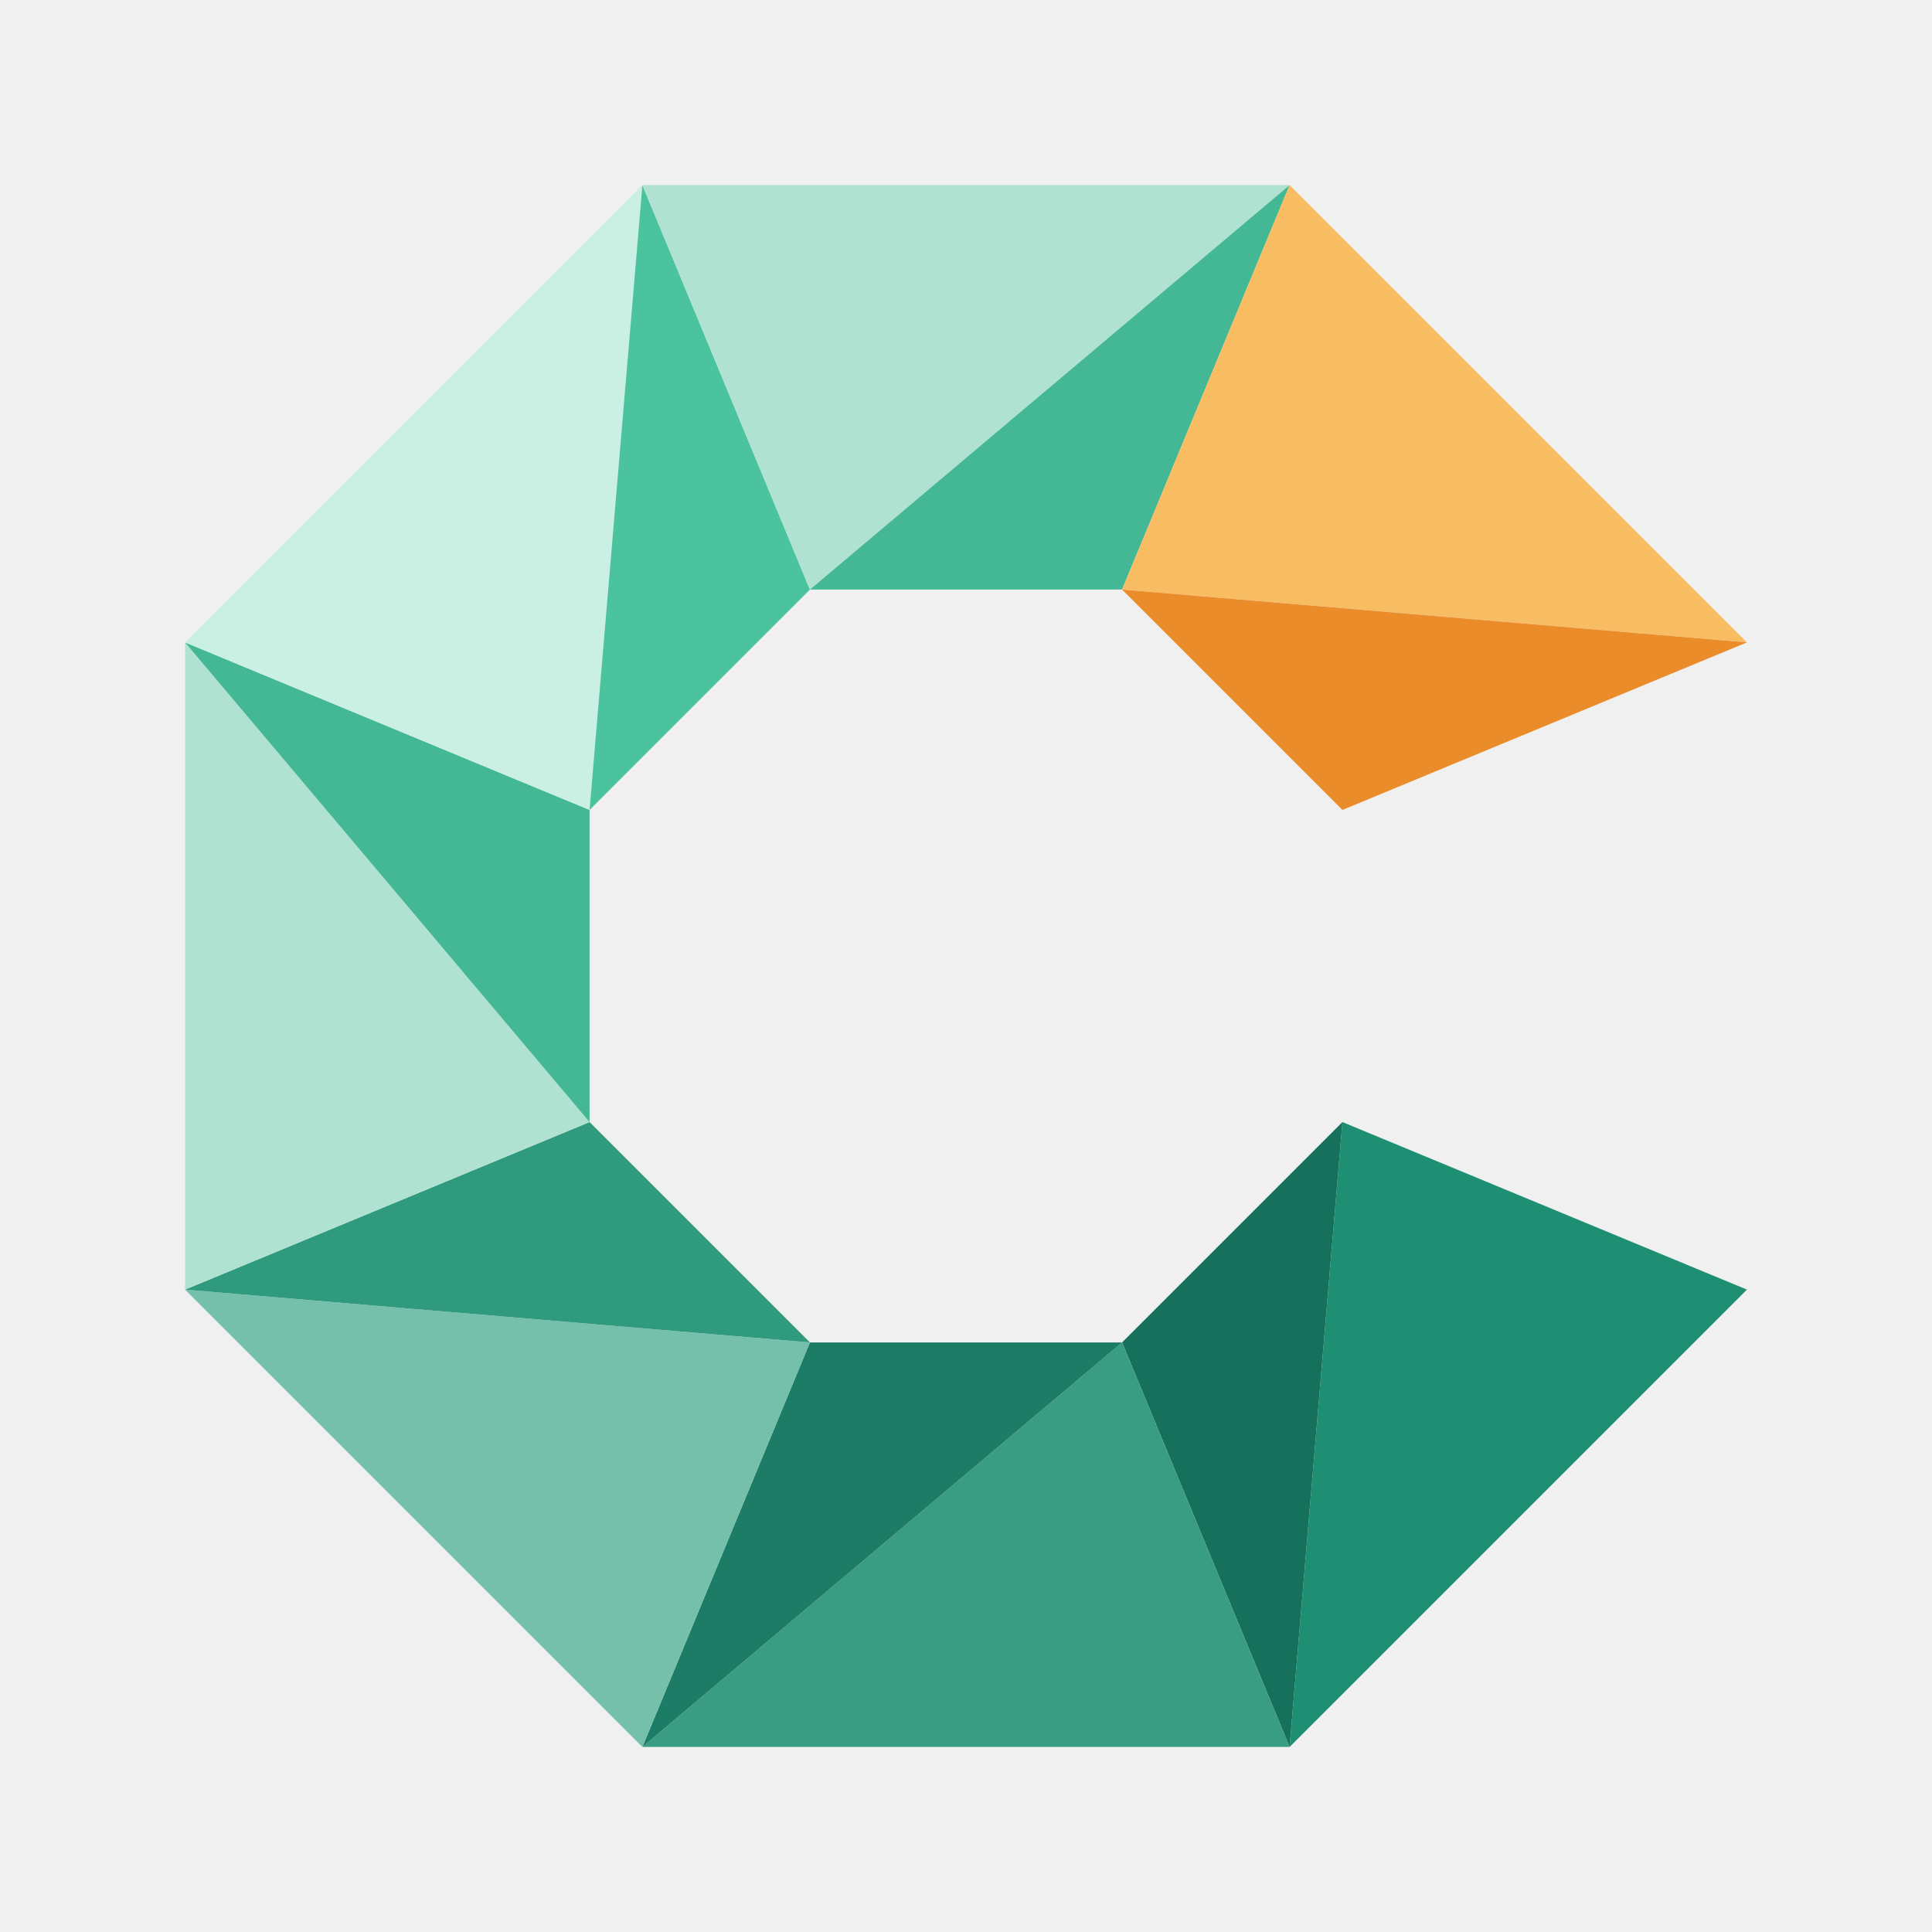
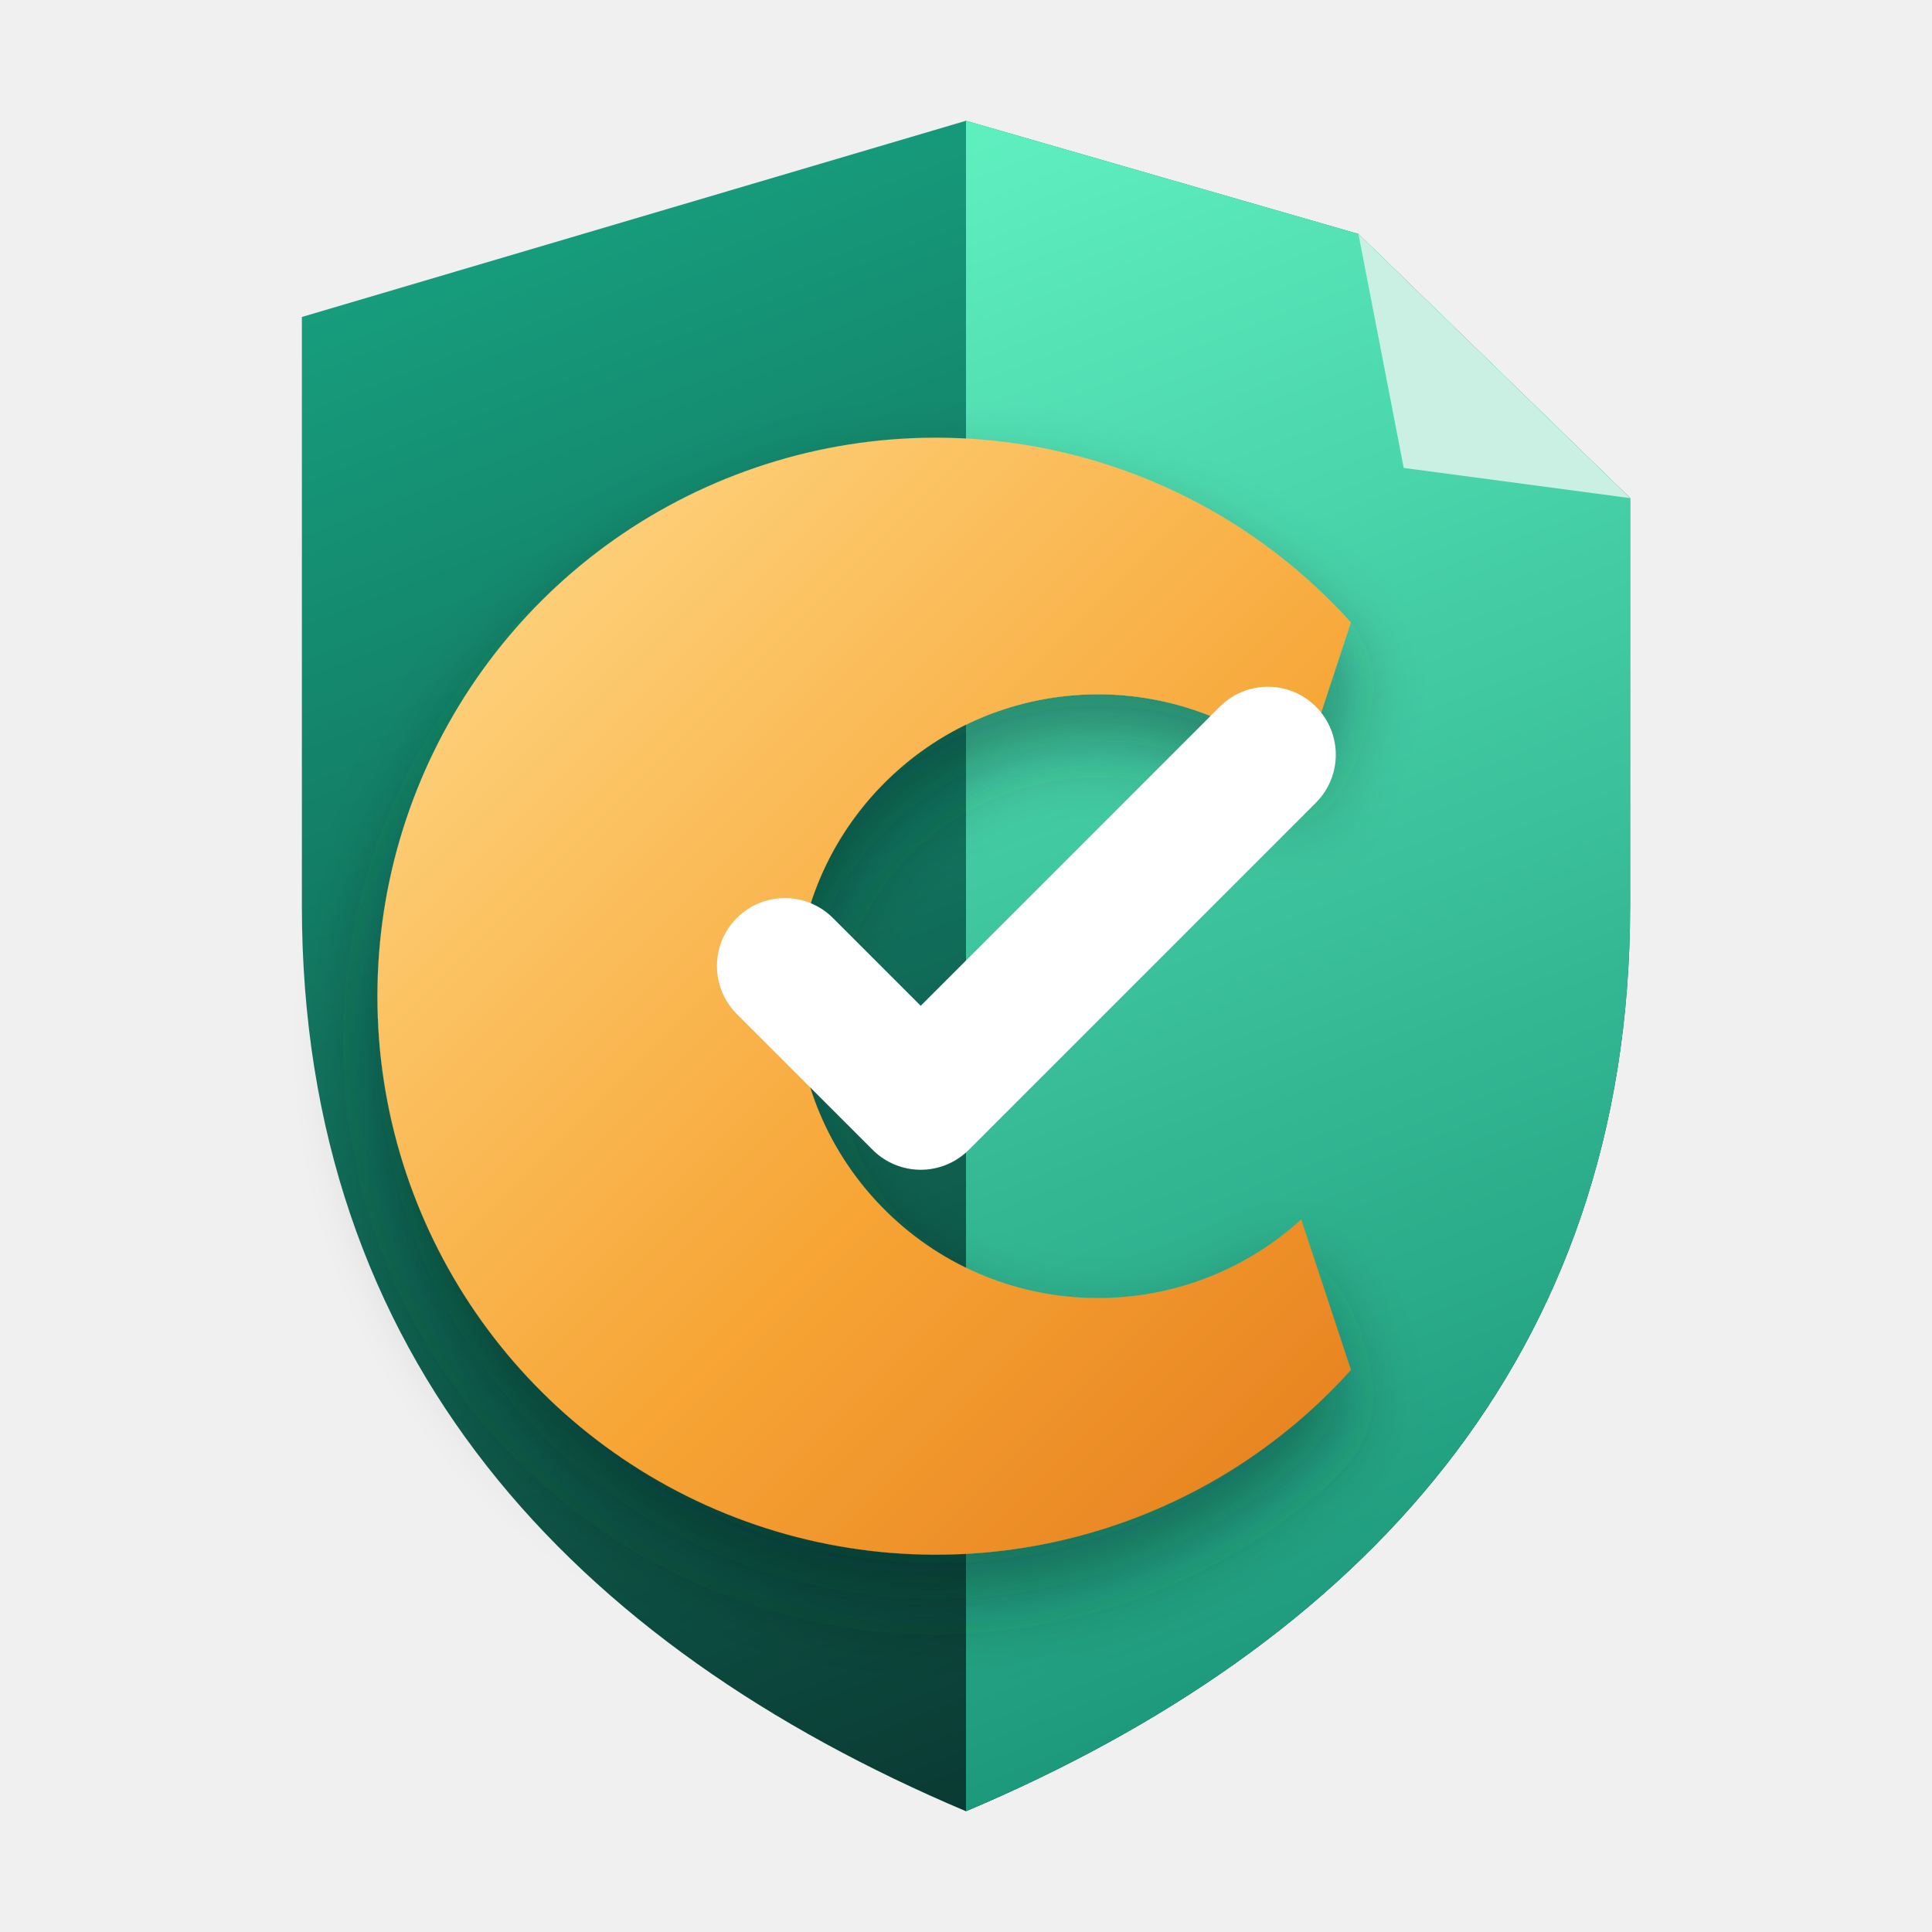
<svg xmlns="http://www.w3.org/2000/svg" viewBox="0 0 64 64" width="64" height="64" role="img" aria-label="Tax Clear AI">
-   <path d="M57.87 42.72L42.72 57.87L44.47 37.17Z" fill="#1f8f73" />
-   <path d="M42.72 57.87L37.17 44.47L44.47 37.17Z" fill="#15705c" />
-   <path d="M42.72 57.87L21.28 57.87L37.17 44.47Z" fill="#389d83" />
-   <path d="M21.28 57.87L26.83 44.47L37.17 44.47Z" fill="#1d7c66" />
-   <path d="M21.28 57.87L6.13 42.72L26.83 44.47Z" fill="#74c0aa" />
-   <path d="M6.13 42.72L19.53 37.17L26.83 44.47Z" fill="#309a7e" />
-   <path d="M6.13 42.72L6.13 21.28L19.53 37.17Z" fill="#b0e2d2" />
-   <path d="M6.13 21.28L19.53 26.83L19.53 37.17Z" fill="#44b795" />
-   <path d="M6.13 21.28L21.28 6.13L19.53 26.83Z" fill="#c9f0e2" />
-   <path d="M21.28 6.13L26.83 19.53L19.53 26.83Z" fill="#4cc39f" />
-   <path d="M21.28 6.13L42.72 6.13L26.83 19.53Z" fill="#b0e2d2" />
-   <path d="M42.72 6.13L37.17 19.53L26.83 19.53Z" fill="#44b795" />
-   <path d="M42.72 6.13L57.87 21.28L37.17 19.53Z" fill="#f8bd63" />
-   <path d="M57.87 21.28L44.47 26.83L37.17 19.53Z" fill="#ea8c2a" />
+   <g transform="scale(.5)">
+     <defs>
+       <linearGradient id="tc-d" x1="20" y1="8" x2="64" y2="120" gradientUnits="userSpaceOnUse">
+         <stop offset="0" stop-color="#18a885" />
+         <stop offset="1" stop-color="#0a3a33" />
+       </linearGradient>
+       <linearGradient id="tc-l" x1="64" y1="8" x2="108" y2="120" gradientUnits="userSpaceOnUse">
+         <stop offset="0" stop-color="#5ff0c0" />
+         <stop offset="1" stop-color="#128c71" />
+       </linearGradient>
+       <linearGradient id="tc-y" x1="30" y1="30" x2="100" y2="100" gradientUnits="userSpaceOnUse">
+         <stop offset="0" stop-color="#ffd987" />
+         <stop offset=".55" stop-color="#f7a535" />
+         <stop offset="1" stop-color="#e2771a" />
+       </linearGradient>
+       <clipPath id="tc-c">
+         <path d="M64 8L90 15.5L108 33V60C108 90 90 109 64 120C38 109 20 90 20 60V21Z" />
+       </clipPath>
+       <filter id="tc-sh" x="-20%" y="-20%" width="140%" height="140%">
+         <feDropShadow dx="0" dy="3" stdDeviation="2.5" flood-color="#06302a" flood-opacity=".45" />
+       </filter>
+     </defs>
+     <path class="mk-shield" d="M64 8L90 15.5L108 33V60C108 90 90 109 64 120C38 109 20 90 20 60V21Z" fill="url(#tc-d)" />
+     <g class="mk-shield" clip-path="url(#tc-c)">
+       <rect x="64" y="0" width="64" height="128" fill="url(#tc-l)" />
+     </g>
+     <path class="mk-fold" d="M90 15.5L108 33L93 31Z" fill="#c9f0e2" />
+     <path class="mk-c" d="M89.50 41.24A37 37 0 1 0 89.50 90.76L86.21 80.79A20 20 0 1 1 86.21 51.21Z" fill="url(#tc-y)" filter="url(#tc-sh)" />
+     <path class="mk-tick" d="M52 64L61 73L84 50" pathLength="1" fill="none" stroke="#ffffff" stroke-width="9" stroke-linecap="round" stroke-linejoin="round" />
+   </g>
</svg>
